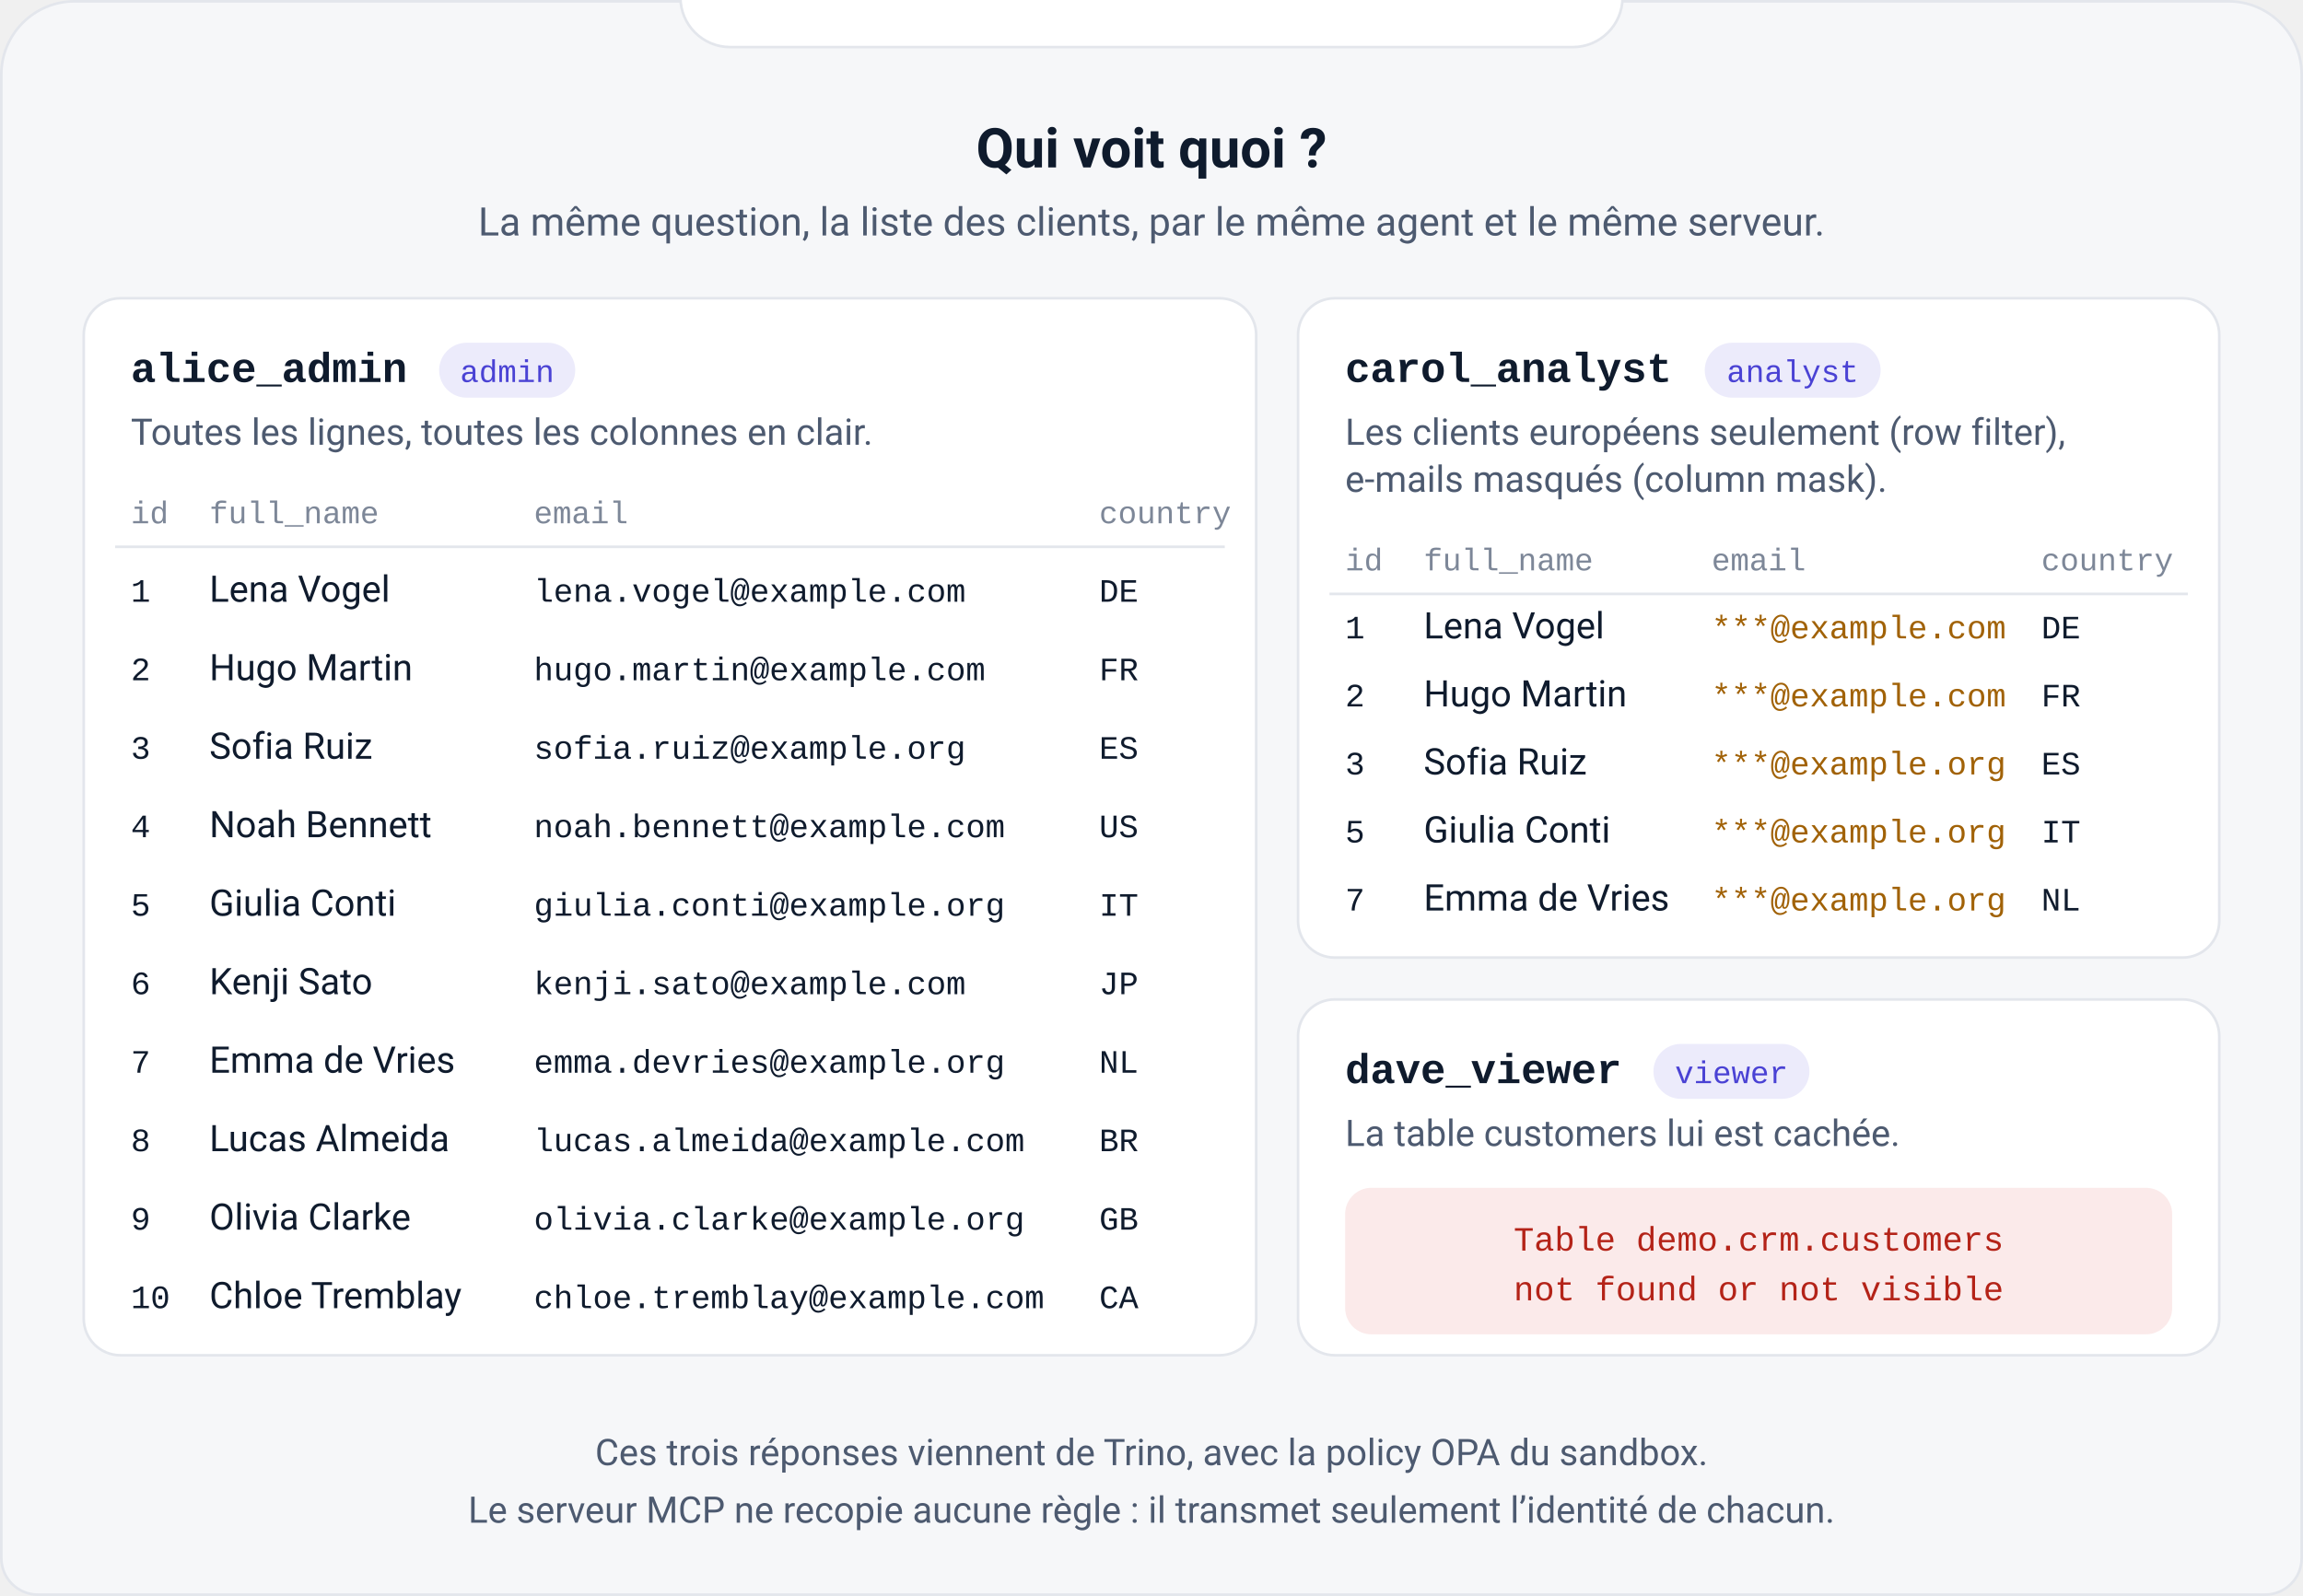
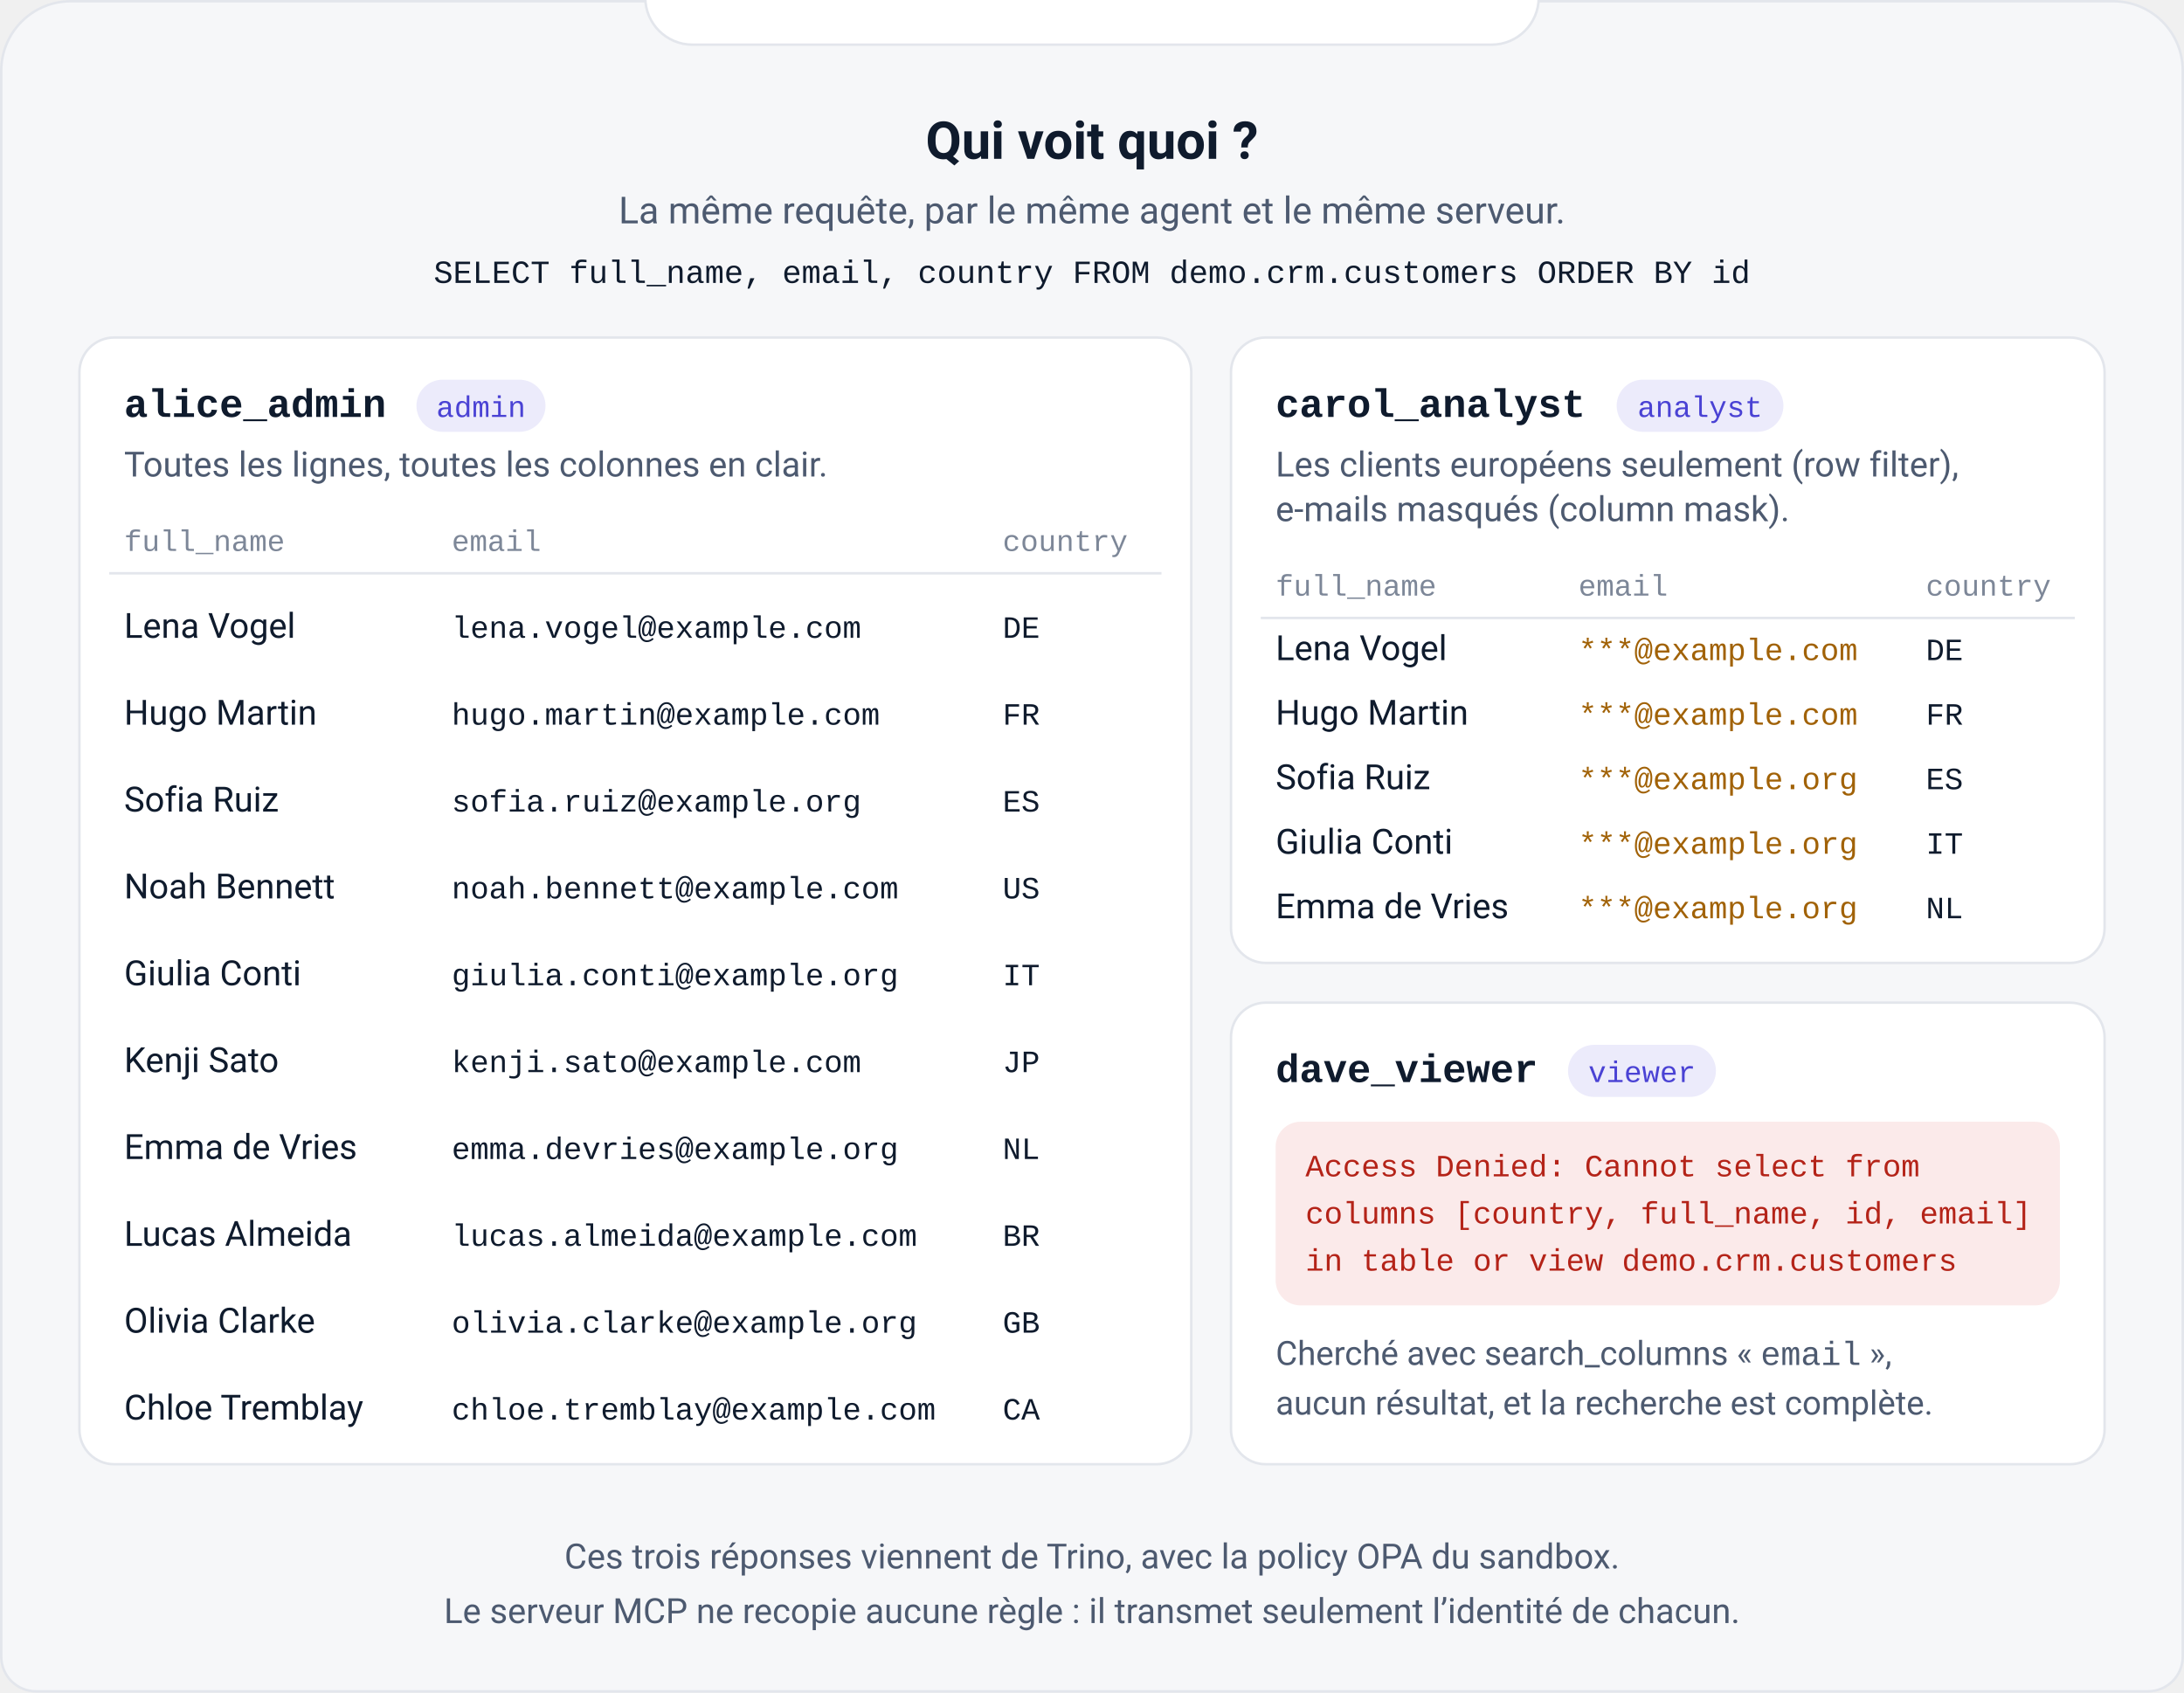
- <svg xmlns="http://www.w3.org/2000/svg" width="880" height="610" viewBox="0 0 880 610" role="img" aria-labelledby="t d">
+ <svg xmlns="http://www.w3.org/2000/svg" width="880" height="682" viewBox="0 0 880 682" role="img" aria-labelledby="t d">
  <style>
text{font-family:system-ui, -apple-system, 'Segoe UI', Roboto, 'Helvetica Neue', Arial, 'Noto Sans', 'DejaVu Sans', sans-serif;fill:#0f1b2d}
.m{font-family:ui-monospace, SFMono-Regular, 'SF Mono', Menlo, Consolas, 'Liberation Mono', 'DejaVu Sans Mono', monospace}
.mu{fill:#4d5a70} .fa{fill:#7d8798} .ac{fill:#4a42d4} .am{fill:#a16207}
.ok{fill:#15803d} .no{fill:#b42318} .b{font-weight:600} .bb{font-weight:700}
.ln{fill:none;stroke:#4d5a70;stroke-width:1.5} .dash{stroke-dasharray:4 4}
.grid{stroke:#e3e6ec;stroke-width:1}
</style>
-   <path d="M28.5 0.5H851.5A28 28 0 0 1 879.5 28.5V595.5A14 14 0 0 1 865.5 609.5H14.5A14 14 0 0 1 0.5 595.5V28.5A28 28 0 0 1 28.5 0.5Z" fill="#f6f7f9" stroke="#e3e6ec" />
+   <path d="M28.5 0.5H851.5A28 28 0 0 1 879.5 28.5V667.5A14 14 0 0 1 865.5 681.5H14.5A14 14 0 0 1 0.5 667.5V28.5A28 28 0 0 1 28.5 0.5Z" fill="#f6f7f9" stroke="#e3e6ec" />
  <rect x="260" y="-20" width="360" height="38" rx="19" fill="#ffffff" stroke="#e3e6ec" />
-   <rect x="32" y="114" width="448" height="404" rx="14" fill="#ffffff" stroke="#e3e6ec" stroke-width="1" />
-   <rect x="496" y="114" width="352" height="252" rx="14" fill="#ffffff" stroke="#e3e6ec" stroke-width="1" />
-   <rect x="496" y="382" width="352" height="136" rx="14" fill="#ffffff" stroke="#e3e6ec" stroke-width="1" />
+   <rect x="32" y="136" width="448" height="454" rx="14" fill="#ffffff" stroke="#e3e6ec" stroke-width="1" />
+   <rect x="496" y="136" width="352" height="252" rx="14" fill="#ffffff" stroke="#e3e6ec" stroke-width="1" />
+   <rect x="496" y="404" width="352" height="186" rx="14" fill="#ffffff" stroke="#e3e6ec" stroke-width="1" />
  <text x="440.0" y="64" font-size="21" text-anchor="middle" class="bb" xml:space="preserve">Qui voit quoi ?</text>
-   <text x="440.0" y="90" font-size="15" text-anchor="middle" class="mu" xml:space="preserve">La même question, la liste des clients, par le même agent et le même serveur.</text>
-   <text x="50" y="146" font-size="16" class="m bb" xml:space="preserve">alice_admin</text>
-   <rect x="167.8" y="131" width="52.0" height="21" rx="10.5" fill="#ecebfb" />
-   <text x="193.8" y="146" font-size="12" text-anchor="middle" class="m ac" xml:space="preserve">admin</text>
-   <text x="50" y="170" font-size="14" class="mu" xml:space="preserve">Toutes les lignes, toutes les colonnes en clair.</text>
-   <text x="50" y="200" font-size="12" class="m fa" xml:space="preserve">id</text>
-   <text x="80" y="200" font-size="12" class="m fa" xml:space="preserve">full_name</text>
-   <text x="204" y="200" font-size="12" class="m fa" xml:space="preserve">email</text>
-   <text x="420" y="200" font-size="12" class="m fa" xml:space="preserve">country</text>
-   <path class="grid" d="M44 209H468" />
-   <text x="50" y="230" font-size="12.5" class="m" xml:space="preserve">1</text>
-   <text x="80" y="230" font-size="14" xml:space="preserve">Lena Vogel</text>
-   <text x="204" y="230" font-size="12.5" class="m" xml:space="preserve">lena.vogel@example.com</text>
-   <text x="420" y="230" font-size="12.5" class="m" xml:space="preserve">DE</text>
-   <text x="50" y="260" font-size="12.5" class="m" xml:space="preserve">2</text>
-   <text x="80" y="260" font-size="14" xml:space="preserve">Hugo Martin</text>
-   <text x="204" y="260" font-size="12.5" class="m" xml:space="preserve">hugo.martin@example.com</text>
-   <text x="420" y="260" font-size="12.5" class="m" xml:space="preserve">FR</text>
-   <text x="50" y="290" font-size="12.5" class="m" xml:space="preserve">3</text>
-   <text x="80" y="290" font-size="14" xml:space="preserve">Sofia Ruiz</text>
-   <text x="204" y="290" font-size="12.5" class="m" xml:space="preserve">sofia.ruiz@example.org</text>
-   <text x="420" y="290" font-size="12.5" class="m" xml:space="preserve">ES</text>
-   <text x="50" y="320" font-size="12.5" class="m" xml:space="preserve">4</text>
-   <text x="80" y="320" font-size="14" xml:space="preserve">Noah Bennett</text>
-   <text x="204" y="320" font-size="12.5" class="m" xml:space="preserve">noah.bennett@example.com</text>
-   <text x="420" y="320" font-size="12.5" class="m" xml:space="preserve">US</text>
-   <text x="50" y="350" font-size="12.5" class="m" xml:space="preserve">5</text>
-   <text x="80" y="350" font-size="14" xml:space="preserve">Giulia Conti</text>
-   <text x="204" y="350" font-size="12.5" class="m" xml:space="preserve">giulia.conti@example.org</text>
-   <text x="420" y="350" font-size="12.5" class="m" xml:space="preserve">IT</text>
-   <text x="50" y="380" font-size="12.5" class="m" xml:space="preserve">6</text>
-   <text x="80" y="380" font-size="14" xml:space="preserve">Kenji Sato</text>
-   <text x="204" y="380" font-size="12.5" class="m" xml:space="preserve">kenji.sato@example.com</text>
-   <text x="420" y="380" font-size="12.5" class="m" xml:space="preserve">JP</text>
-   <text x="50" y="410" font-size="12.5" class="m" xml:space="preserve">7</text>
-   <text x="80" y="410" font-size="14" xml:space="preserve">Emma de Vries</text>
-   <text x="204" y="410" font-size="12.5" class="m" xml:space="preserve">emma.devries@example.org</text>
-   <text x="420" y="410" font-size="12.5" class="m" xml:space="preserve">NL</text>
-   <text x="50" y="440" font-size="12.5" class="m" xml:space="preserve">8</text>
-   <text x="80" y="440" font-size="14" xml:space="preserve">Lucas Almeida</text>
-   <text x="204" y="440" font-size="12.5" class="m" xml:space="preserve">lucas.almeida@example.com</text>
-   <text x="420" y="440" font-size="12.5" class="m" xml:space="preserve">BR</text>
-   <text x="50" y="470" font-size="12.5" class="m" xml:space="preserve">9</text>
-   <text x="80" y="470" font-size="14" xml:space="preserve">Olivia Clarke</text>
-   <text x="204" y="470" font-size="12.5" class="m" xml:space="preserve">olivia.clarke@example.org</text>
-   <text x="420" y="470" font-size="12.5" class="m" xml:space="preserve">GB</text>
-   <text x="50" y="500" font-size="12.5" class="m" xml:space="preserve">10</text>
-   <text x="80" y="500" font-size="14" xml:space="preserve">Chloe Tremblay</text>
-   <text x="204" y="500" font-size="12.5" class="m" xml:space="preserve">chloe.tremblay@example.com</text>
-   <text x="420" y="500" font-size="12.5" class="m" xml:space="preserve">CA</text>
-   <text x="514" y="146" font-size="16" class="m bb" xml:space="preserve">carol_analyst</text>
-   <rect x="651.4" y="131" width="67.2" height="21" rx="10.5" fill="#ecebfb" />
-   <text x="685.0" y="146" font-size="12" text-anchor="middle" class="m ac" xml:space="preserve">analyst</text>
-   <text x="514" y="170" font-size="14" class="mu" xml:space="preserve">Les clients européens seulement (row filter),</text>
-   <text x="514" y="188" font-size="14" class="mu" xml:space="preserve">e-mails masqués (column mask).</text>
-   <text x="514" y="218" font-size="12" class="m fa" xml:space="preserve">id</text>
-   <text x="544" y="218" font-size="12" class="m fa" xml:space="preserve">full_name</text>
-   <text x="654" y="218" font-size="12" class="m fa" xml:space="preserve">email</text>
-   <text x="780" y="218" font-size="12" class="m fa" xml:space="preserve">country</text>
-   <path class="grid" d="M508 227H836" />
-   <text x="514" y="244" font-size="12.5" class="m" xml:space="preserve">1</text>
-   <text x="544" y="244" font-size="14" xml:space="preserve">Lena Vogel</text>
-   <text x="654" y="244" font-size="12.5" class="m am" xml:space="preserve">***@example.com</text>
-   <text x="780" y="244" font-size="12.5" class="m" xml:space="preserve">DE</text>
-   <text x="514" y="270" font-size="12.5" class="m" xml:space="preserve">2</text>
-   <text x="544" y="270" font-size="14" xml:space="preserve">Hugo Martin</text>
-   <text x="654" y="270" font-size="12.5" class="m am" xml:space="preserve">***@example.com</text>
-   <text x="780" y="270" font-size="12.5" class="m" xml:space="preserve">FR</text>
-   <text x="514" y="296" font-size="12.5" class="m" xml:space="preserve">3</text>
-   <text x="544" y="296" font-size="14" xml:space="preserve">Sofia Ruiz</text>
-   <text x="654" y="296" font-size="12.5" class="m am" xml:space="preserve">***@example.org</text>
-   <text x="780" y="296" font-size="12.5" class="m" xml:space="preserve">ES</text>
-   <text x="514" y="322" font-size="12.5" class="m" xml:space="preserve">5</text>
-   <text x="544" y="322" font-size="14" xml:space="preserve">Giulia Conti</text>
-   <text x="654" y="322" font-size="12.5" class="m am" xml:space="preserve">***@example.org</text>
-   <text x="780" y="322" font-size="12.5" class="m" xml:space="preserve">IT</text>
-   <text x="514" y="348" font-size="12.5" class="m" xml:space="preserve">7</text>
-   <text x="544" y="348" font-size="14" xml:space="preserve">Emma de Vries</text>
-   <text x="654" y="348" font-size="12.5" class="m am" xml:space="preserve">***@example.org</text>
-   <text x="780" y="348" font-size="12.5" class="m" xml:space="preserve">NL</text>
-   <text x="514" y="414" font-size="16" class="m bb" xml:space="preserve">dave_viewer</text>
-   <rect x="631.8" y="399" width="59.6" height="21" rx="10.5" fill="#ecebfb" />
-   <text x="661.6" y="414" font-size="12" text-anchor="middle" class="m ac" xml:space="preserve">viewer</text>
-   <text x="514" y="438" font-size="14" class="mu" xml:space="preserve">La table customers lui est cachée.</text>
-   <rect x="514" y="454" width="316" height="56" rx="10" fill="#fbeaea" />
-   <text x="672.0" y="478" font-size="13" text-anchor="middle" class="m no" xml:space="preserve">Table demo.crm.customers</text>
-   <text x="672.0" y="497" font-size="13" text-anchor="middle" class="m no" xml:space="preserve">not found or not visible</text>
-   <text x="440.0" y="560" font-size="14" text-anchor="middle" class="mu" xml:space="preserve">Ces trois réponses viennent de Trino, avec la policy OPA du sandbox.</text>
-   <text x="440.0" y="582" font-size="14" text-anchor="middle" class="mu" xml:space="preserve">Le serveur MCP ne recopie aucune règle : il transmet seulement l’identité de chacun.</text>
+   <text x="440.0" y="90" font-size="15" text-anchor="middle" class="mu" xml:space="preserve">La même requête, par le même agent et le même serveur.</text>
+   <text x="440.0" y="114" font-size="13" text-anchor="middle" class="m" xml:space="preserve">SELECT full_name, email, country FROM demo.crm.customers ORDER BY id</text>
+   <text x="50" y="168" font-size="16" class="m bb" xml:space="preserve">alice_admin</text>
+   <rect x="167.8" y="153" width="52.0" height="21" rx="10.5" fill="#ecebfb" />
+   <text x="193.8" y="168" font-size="12" text-anchor="middle" class="m ac" xml:space="preserve">admin</text>
+   <text x="50" y="192" font-size="14" class="mu" xml:space="preserve">Toutes les lignes, toutes les colonnes en clair.</text>
+   <text x="50" y="222" font-size="12" class="m fa" xml:space="preserve">full_name</text>
+   <text x="182" y="222" font-size="12" class="m fa" xml:space="preserve">email</text>
+   <text x="404" y="222" font-size="12" class="m fa" xml:space="preserve">country</text>
+   <path class="grid" d="M44 231H468" />
+   <text x="50" y="257" font-size="14" xml:space="preserve">Lena Vogel</text>
+   <text x="182" y="257" font-size="12.5" class="m" xml:space="preserve">lena.vogel@example.com</text>
+   <text x="404" y="257" font-size="12.5" class="m" xml:space="preserve">DE</text>
+   <text x="50" y="292" font-size="14" xml:space="preserve">Hugo Martin</text>
+   <text x="182" y="292" font-size="12.5" class="m" xml:space="preserve">hugo.martin@example.com</text>
+   <text x="404" y="292" font-size="12.5" class="m" xml:space="preserve">FR</text>
+   <text x="50" y="327" font-size="14" xml:space="preserve">Sofia Ruiz</text>
+   <text x="182" y="327" font-size="12.5" class="m" xml:space="preserve">sofia.ruiz@example.org</text>
+   <text x="404" y="327" font-size="12.5" class="m" xml:space="preserve">ES</text>
+   <text x="50" y="362" font-size="14" xml:space="preserve">Noah Bennett</text>
+   <text x="182" y="362" font-size="12.5" class="m" xml:space="preserve">noah.bennett@example.com</text>
+   <text x="404" y="362" font-size="12.5" class="m" xml:space="preserve">US</text>
+   <text x="50" y="397" font-size="14" xml:space="preserve">Giulia Conti</text>
+   <text x="182" y="397" font-size="12.5" class="m" xml:space="preserve">giulia.conti@example.org</text>
+   <text x="404" y="397" font-size="12.5" class="m" xml:space="preserve">IT</text>
+   <text x="50" y="432" font-size="14" xml:space="preserve">Kenji Sato</text>
+   <text x="182" y="432" font-size="12.5" class="m" xml:space="preserve">kenji.sato@example.com</text>
+   <text x="404" y="432" font-size="12.5" class="m" xml:space="preserve">JP</text>
+   <text x="50" y="467" font-size="14" xml:space="preserve">Emma de Vries</text>
+   <text x="182" y="467" font-size="12.5" class="m" xml:space="preserve">emma.devries@example.org</text>
+   <text x="404" y="467" font-size="12.5" class="m" xml:space="preserve">NL</text>
+   <text x="50" y="502" font-size="14" xml:space="preserve">Lucas Almeida</text>
+   <text x="182" y="502" font-size="12.5" class="m" xml:space="preserve">lucas.almeida@example.com</text>
+   <text x="404" y="502" font-size="12.5" class="m" xml:space="preserve">BR</text>
+   <text x="50" y="537" font-size="14" xml:space="preserve">Olivia Clarke</text>
+   <text x="182" y="537" font-size="12.5" class="m" xml:space="preserve">olivia.clarke@example.org</text>
+   <text x="404" y="537" font-size="12.5" class="m" xml:space="preserve">GB</text>
+   <text x="50" y="572" font-size="14" xml:space="preserve">Chloe Tremblay</text>
+   <text x="182" y="572" font-size="12.5" class="m" xml:space="preserve">chloe.tremblay@example.com</text>
+   <text x="404" y="572" font-size="12.5" class="m" xml:space="preserve">CA</text>
+   <text x="514" y="168" font-size="16" class="m bb" xml:space="preserve">carol_analyst</text>
+   <rect x="651.4" y="153" width="67.2" height="21" rx="10.5" fill="#ecebfb" />
+   <text x="685.0" y="168" font-size="12" text-anchor="middle" class="m ac" xml:space="preserve">analyst</text>
+   <text x="514" y="192" font-size="14" class="mu" xml:space="preserve">Les clients européens seulement (row filter),</text>
+   <text x="514" y="210" font-size="14" class="mu" xml:space="preserve">e-mails masqués (column mask).</text>
+   <text x="514" y="240" font-size="12" class="m fa" xml:space="preserve">full_name</text>
+   <text x="636" y="240" font-size="12" class="m fa" xml:space="preserve">email</text>
+   <text x="776" y="240" font-size="12" class="m fa" xml:space="preserve">country</text>
+   <path class="grid" d="M508 249H836" />
+   <text x="514" y="266" font-size="14" xml:space="preserve">Lena Vogel</text>
+   <text x="636" y="266" font-size="12.5" class="m am" xml:space="preserve">***@example.com</text>
+   <text x="776" y="266" font-size="12.5" class="m" xml:space="preserve">DE</text>
+   <text x="514" y="292" font-size="14" xml:space="preserve">Hugo Martin</text>
+   <text x="636" y="292" font-size="12.5" class="m am" xml:space="preserve">***@example.com</text>
+   <text x="776" y="292" font-size="12.5" class="m" xml:space="preserve">FR</text>
+   <text x="514" y="318" font-size="14" xml:space="preserve">Sofia Ruiz</text>
+   <text x="636" y="318" font-size="12.5" class="m am" xml:space="preserve">***@example.org</text>
+   <text x="776" y="318" font-size="12.5" class="m" xml:space="preserve">ES</text>
+   <text x="514" y="344" font-size="14" xml:space="preserve">Giulia Conti</text>
+   <text x="636" y="344" font-size="12.5" class="m am" xml:space="preserve">***@example.org</text>
+   <text x="776" y="344" font-size="12.5" class="m" xml:space="preserve">IT</text>
+   <text x="514" y="370" font-size="14" xml:space="preserve">Emma de Vries</text>
+   <text x="636" y="370" font-size="12.5" class="m am" xml:space="preserve">***@example.org</text>
+   <text x="776" y="370" font-size="12.5" class="m" xml:space="preserve">NL</text>
+   <text x="514" y="436" font-size="16" class="m bb" xml:space="preserve">dave_viewer</text>
+   <rect x="631.8" y="421" width="59.6" height="21" rx="10.5" fill="#ecebfb" />
+   <text x="661.6" y="436" font-size="12" text-anchor="middle" class="m ac" xml:space="preserve">viewer</text>
+   <rect x="514" y="452" width="316" height="74" rx="10" fill="#fbeaea" />
+   <text x="526" y="474" font-size="12.5" class="m no" xml:space="preserve">Access Denied: Cannot select from</text>
+   <text x="526" y="493" font-size="12.5" class="m no" xml:space="preserve">columns [country, full_name, id, email]</text>
+   <text x="526" y="512" font-size="12.5" class="m no" xml:space="preserve">in table or view demo.crm.customers</text>
+   <text x="514" y="550" font-size="13.5" class="mu" xml:space="preserve">Cherché avec search_columns « <tspan class="m">email</tspan> »,</text>
+   <text x="514" y="570" font-size="13.5" class="mu" xml:space="preserve">aucun résultat, et la recherche est complète.</text>
+   <text x="440.0" y="632" font-size="14" text-anchor="middle" class="mu" xml:space="preserve">Ces trois réponses viennent de Trino, avec la policy OPA du sandbox.</text>
+   <text x="440.0" y="654" font-size="14" text-anchor="middle" class="mu" xml:space="preserve">Le serveur MCP ne recopie aucune règle : il transmet seulement l’identité de chacun.</text>
</svg>
